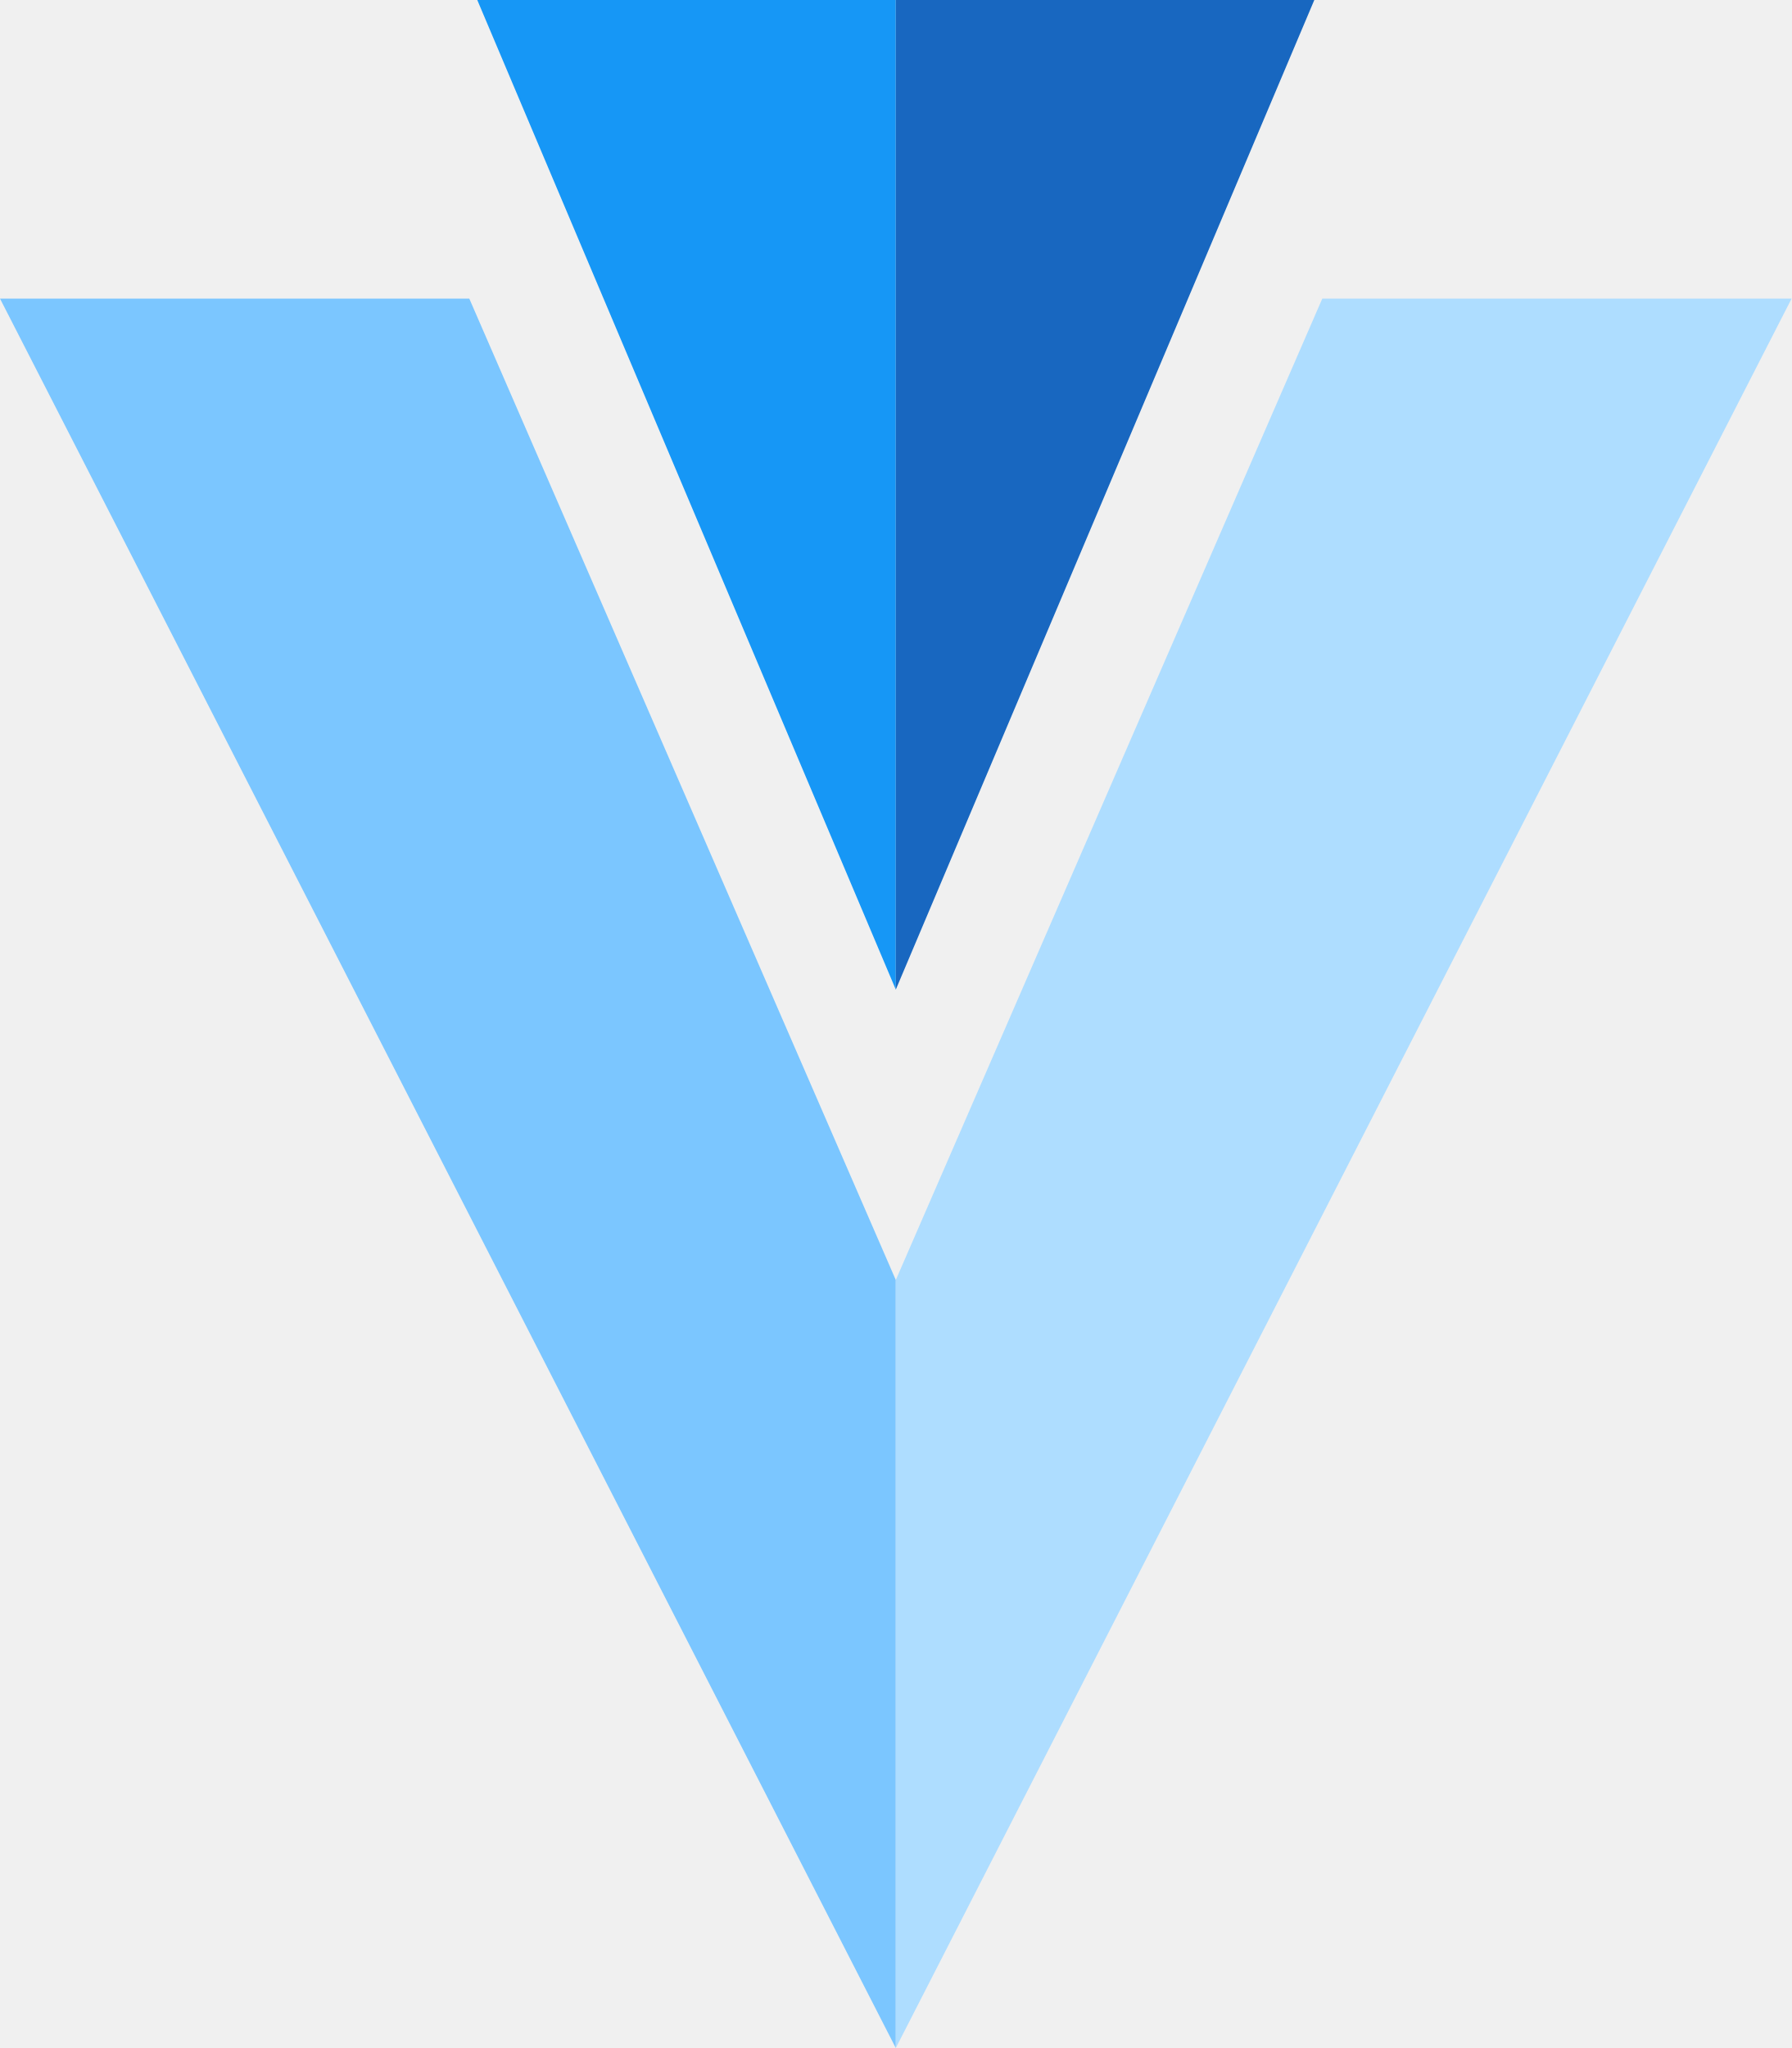
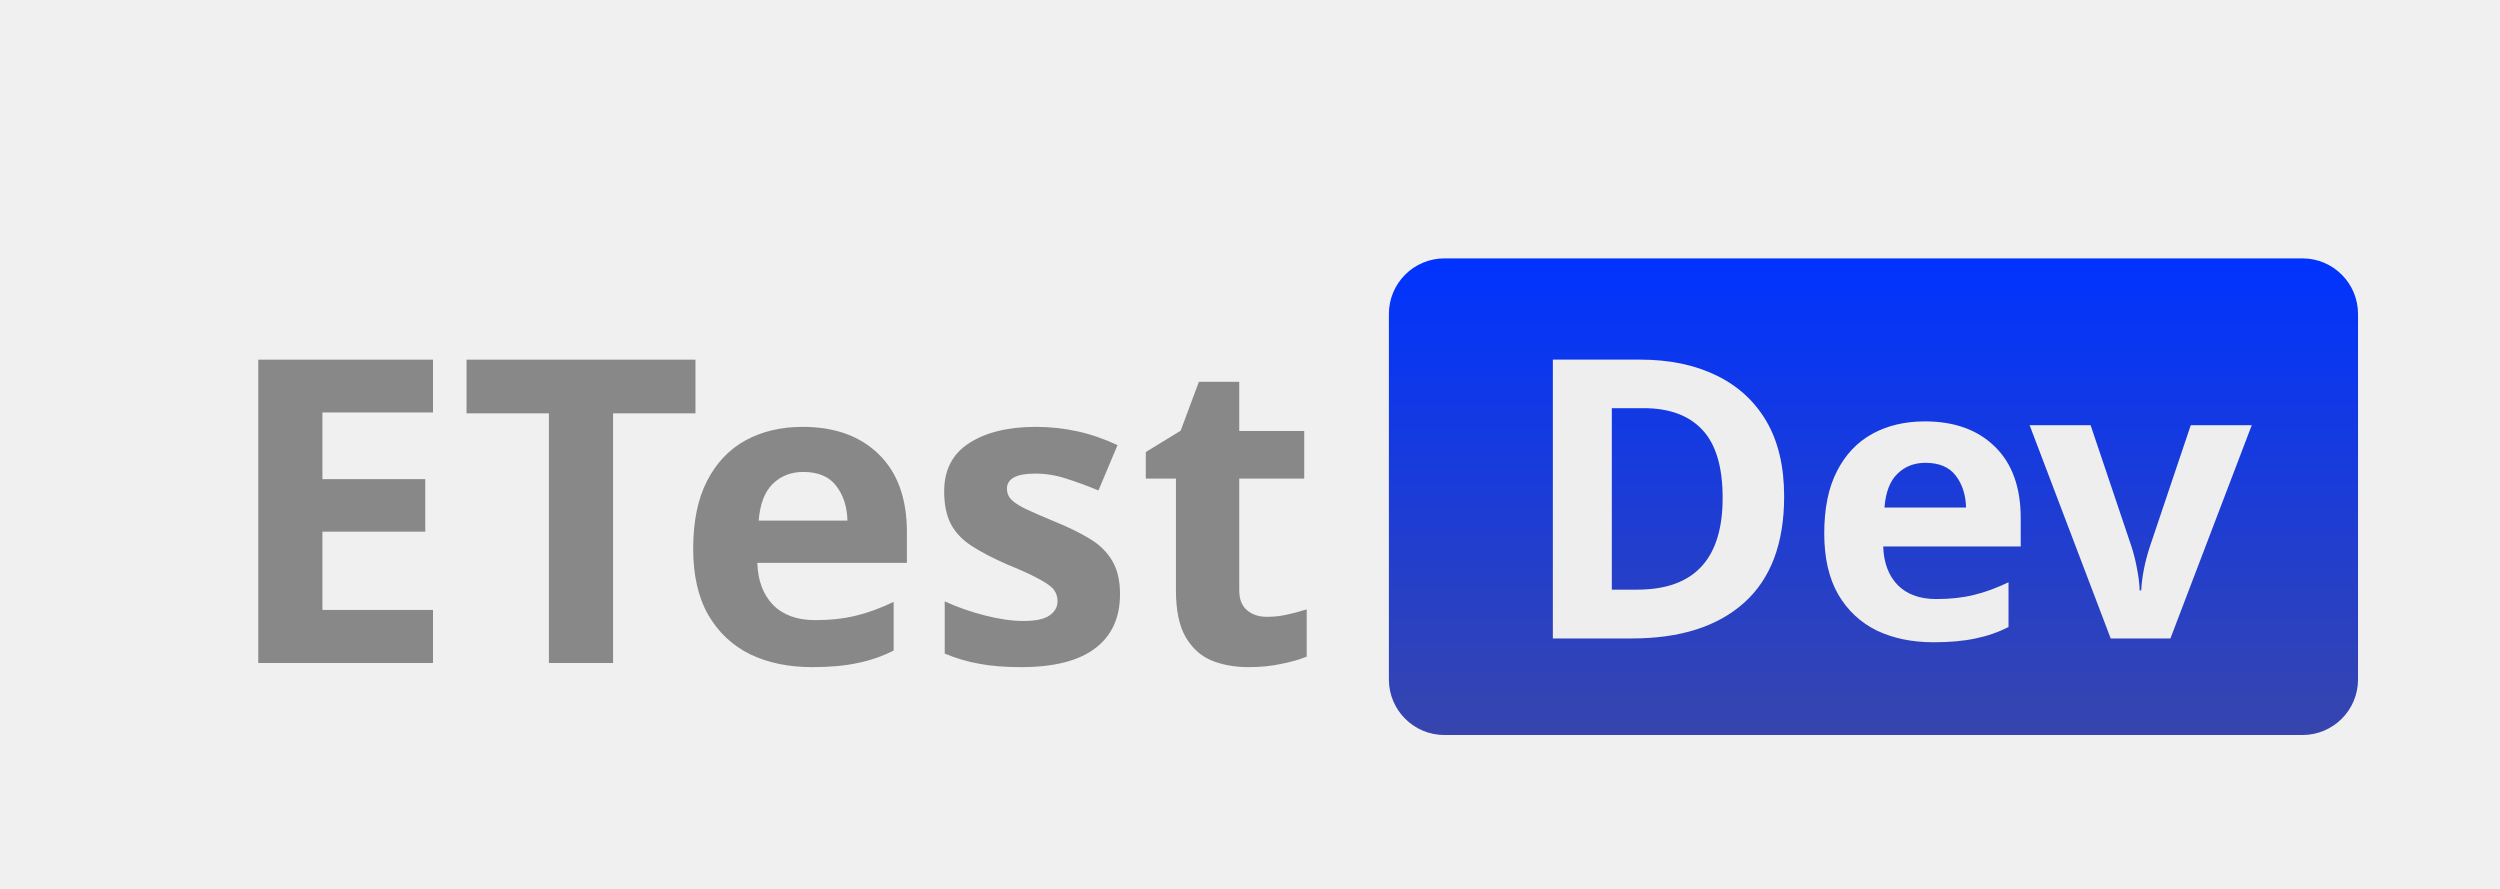
- <svg xmlns="http://www.w3.org/2000/svg" id="Layer_1" data-name="Layer 1" viewBox="0 0 87.5 100">
+ <svg xmlns="http://www.w3.org/2000/svg" width="135" height="48">
  <defs>
-     <style>.cls-1{fill:#1697f6;}.cls-2{fill:#7bc6ff;}.cls-3{fill:#1867c0;}.cls-4{fill:#aeddff;}</style>
+     <linearGradient id="svg_7" x1="0" y1="0" x2="0" y2="1">
+       <stop stop-color="#0033ff" offset="0" />
+       <stop stop-color="#3745ad" offset="1" />
+     </linearGradient>
  </defs>
-   <polyline class="cls-1" points="43.75 0 23.31 0 43.75 48.32" />
-   <polygon class="cls-2" points="43.75 62.5 43.75 100 0 14.58 22.92 14.58 43.75 62.5" />
-   <polyline class="cls-3" points="43.75 0 64.19 0 43.75 48.32" />
-   <polygon class="cls-4" points="64.58 14.58 87.5 14.58 43.75 100 43.75 62.5 64.58 14.58" />
+   <g>
+     <rect fill="none" id="canvas_background" height="50" width="137" y="-1" x="-1" />
+   </g>
+   <g>
+     <rect stroke="#ffffff" fill="url(#svg_7)" stroke-width="0" stroke-opacity="null" x="75" y="13.953" width="52.333" height="25.738" id="svg_3" rx="3" />
+     <text fill="#888888" stroke-width="0" x="100" y="150" id="svg_1" font-size="24" font-family="Sans-serif" text-anchor="middle" xml:space="preserve" font-weight="bold" transform="matrix(0.9555494,0,0,0.9555494,-53.95734,-107.531) " stroke="#FFFFFF">ETest</text>
+     <text fill="#EEEEEE" stroke-width="0" x="105" y="157" id="svg_2" font-size="24" font-family="Sans-serif" text-anchor="middle" xml:space="preserve" font-weight="bold" transform="matrix(0.8784111,0,0,0.8784111,9.542592,-103.4345) " stroke="#000000">Dev</text>
+   </g>
</svg>
